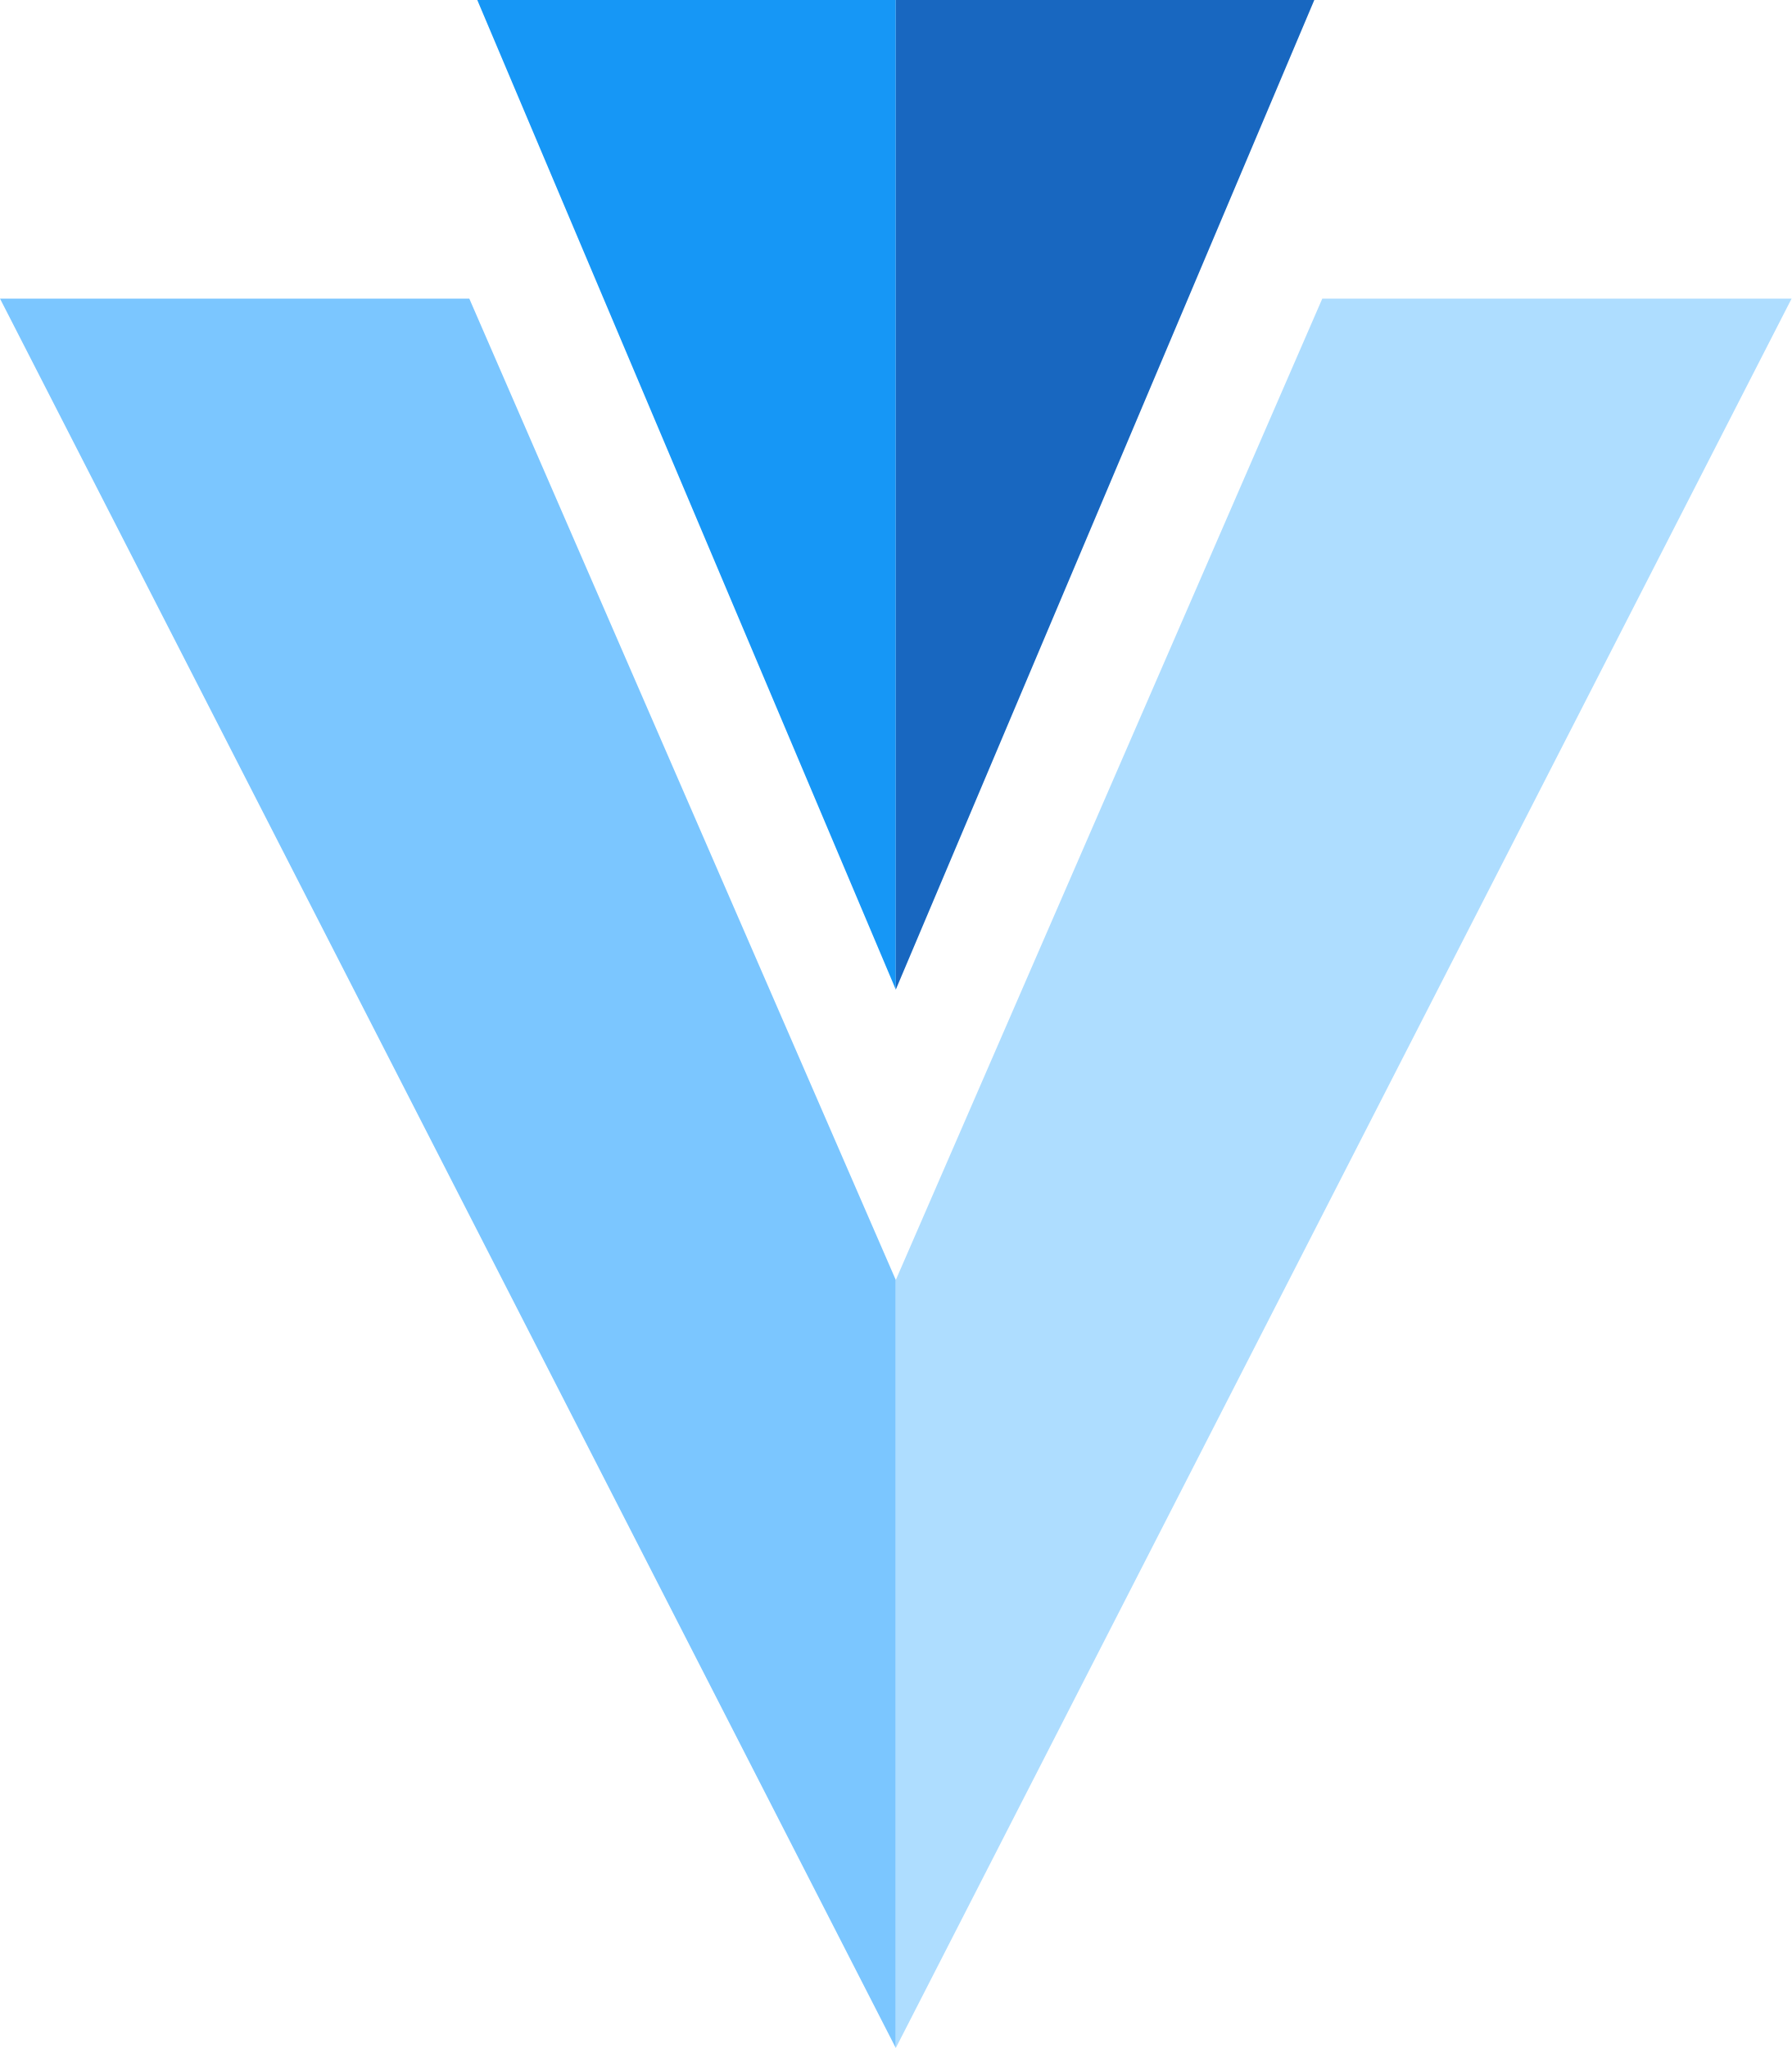
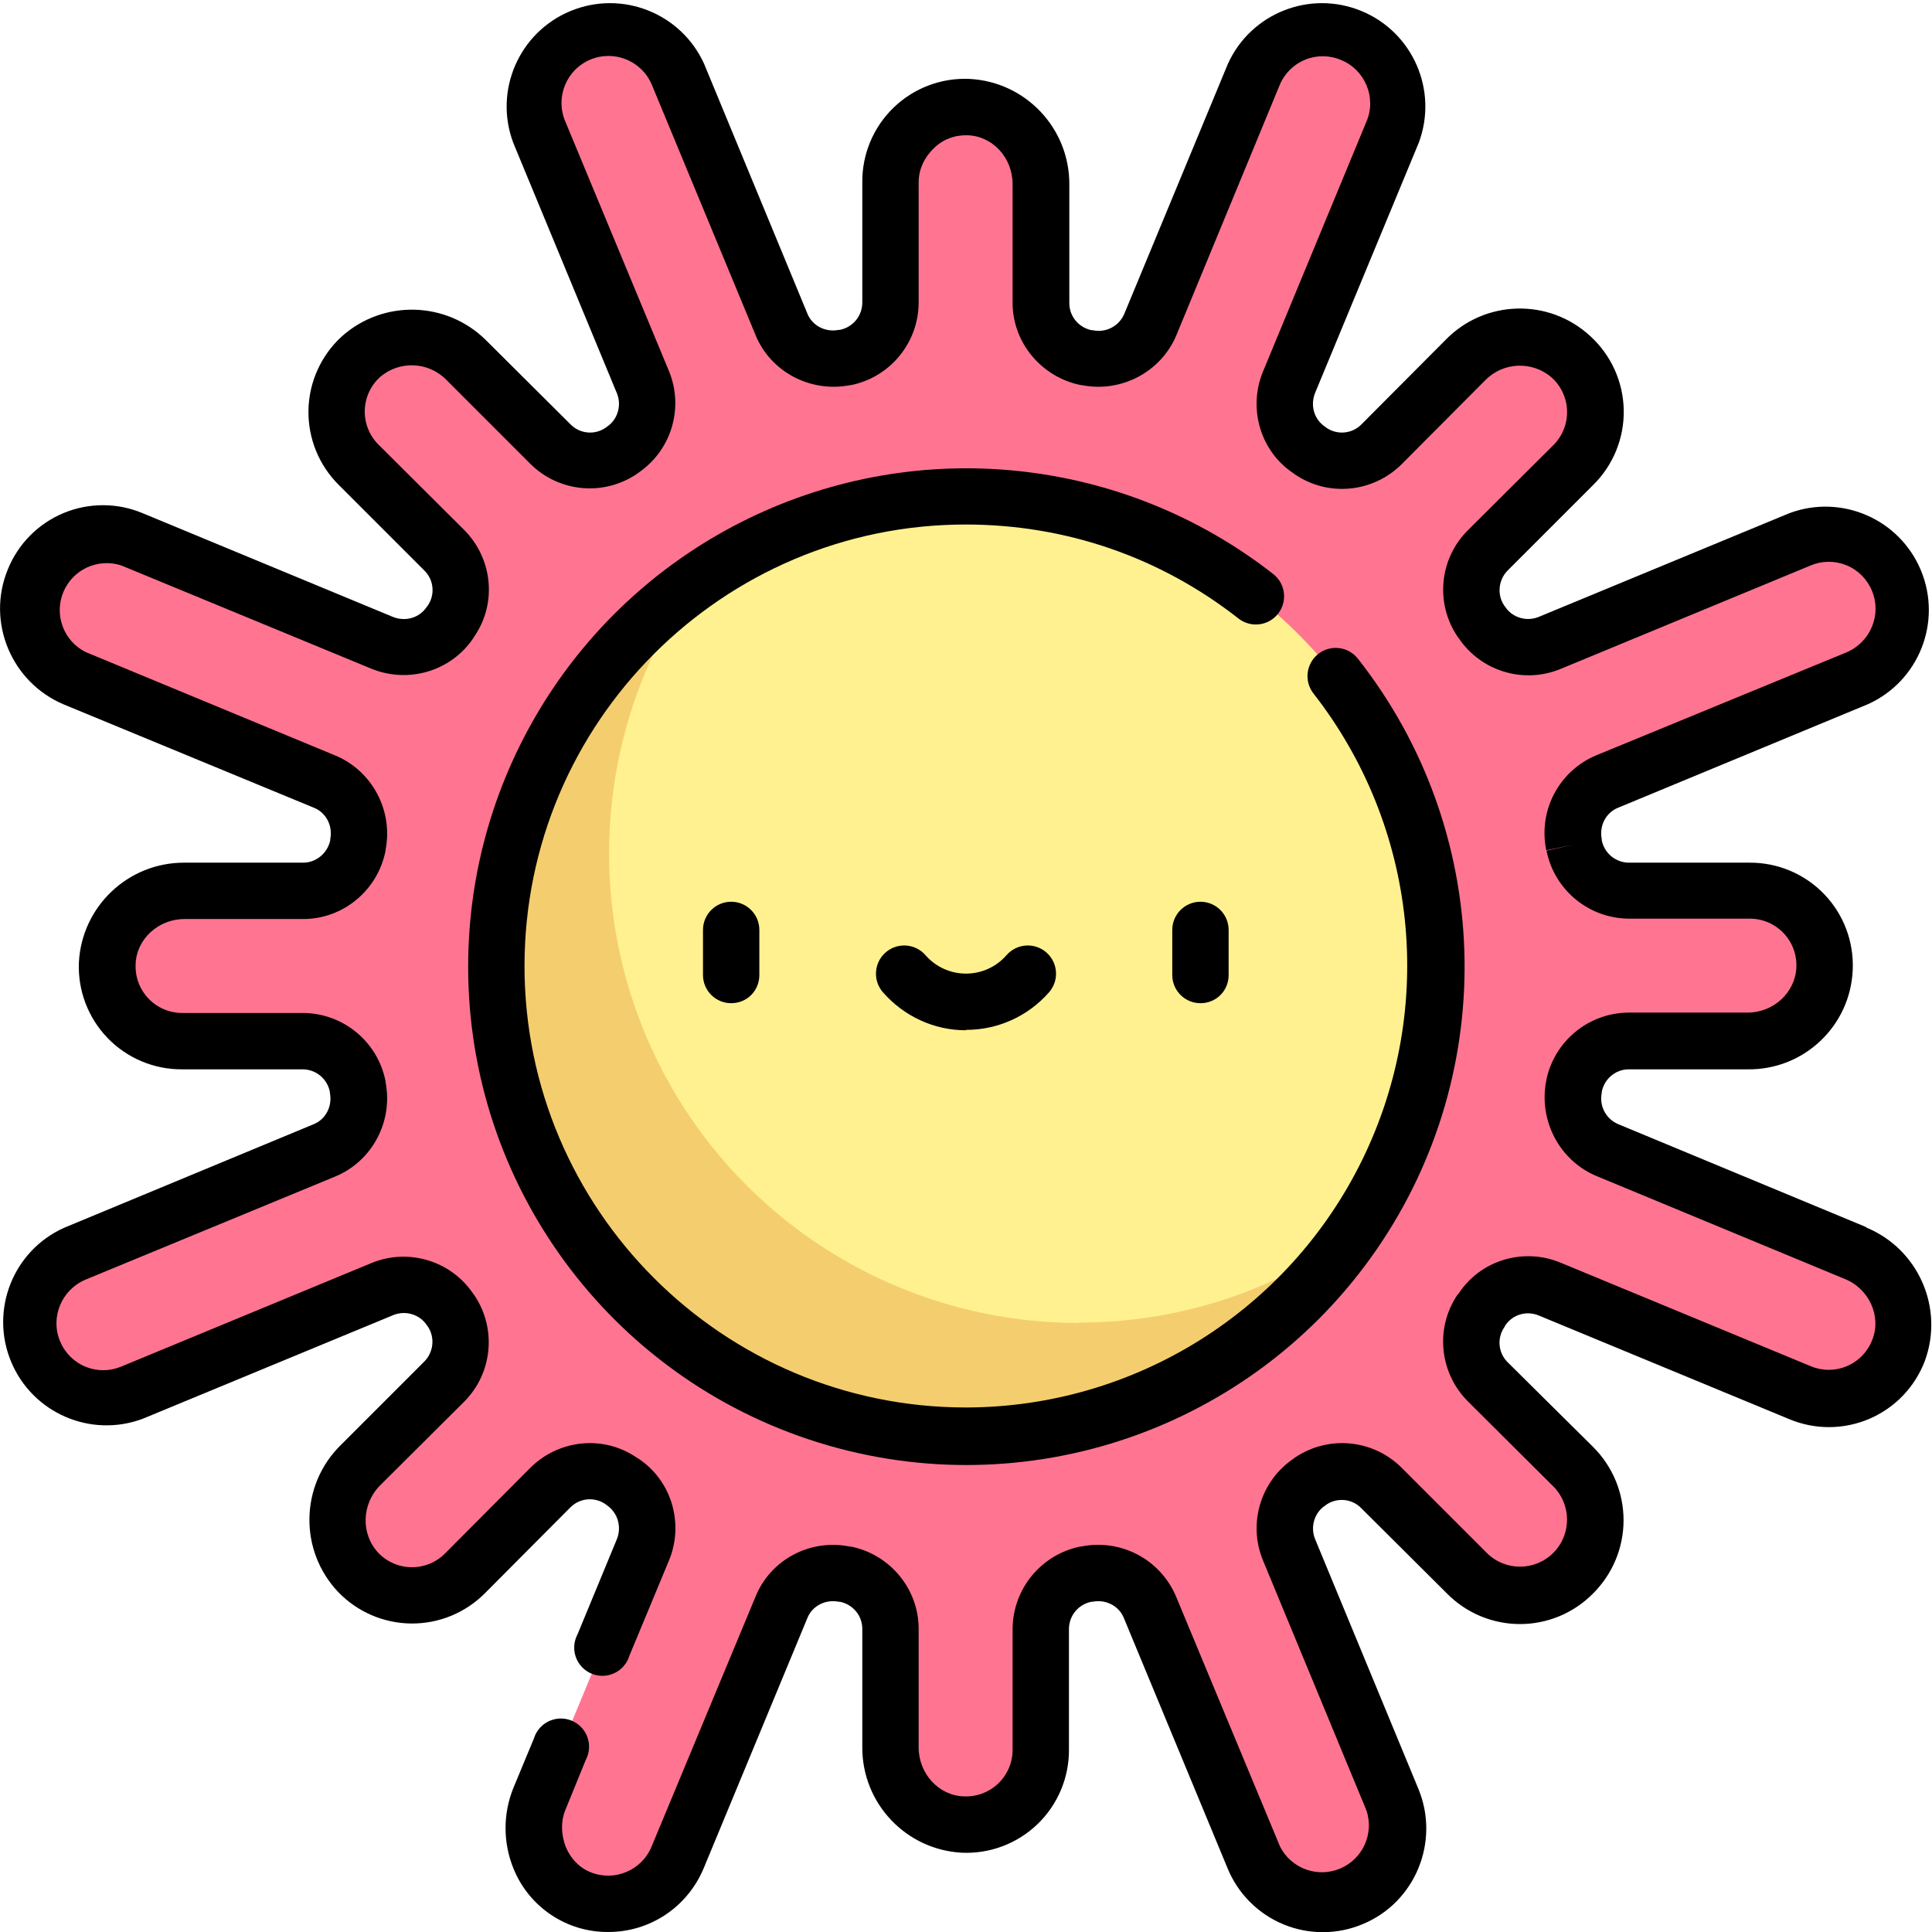
- <svg xmlns="http://www.w3.org/2000/svg" id="Layer_1" data-name="Layer 1" viewBox="0 0 87.5 100">
-   <defs>
-     <style>.cls-1{fill:#1697f6;}.cls-2{fill:#7bc6ff;}.cls-3{fill:#1867c0;}.cls-4{fill:#aeddff;}</style>
-   </defs>
-   <polyline class="cls-1" points="43.75 0 23.31 0 43.75 48.32" />
-   <polygon class="cls-2" points="43.75 62.5 43.75 100 0 14.58 22.92 14.58 43.75 62.5" />
-   <polyline class="cls-3" points="43.75 0 64.19 0 43.75 48.32" />
-   <polygon class="cls-4" points="64.58 14.58 87.5 14.58 43.75 100 43.75 62.5 64.58 14.58" />
+ <svg xmlns="http://www.w3.org/2000/svg" id="Layer_1" data-name="Layer 1" height="512" viewBox="0 0 514.2 514.2" width="512">
+   <path d="M493.9 333.5l-66.2-27.4a14.9 14.9 0 01-8.8-16.7v-.2c1.4-7 7.5-12.1 14.6-12.1h31.6a20 20 0 10.5-40h-32c-7.2 0-13.3-5-14.6-12v-.3c-1.5-7 2.2-14 8.7-16.7l66.6-27.6a20 20 0 10-15.3-37l-66.6 27.6a14.8 14.8 0 01-18.3-5.8c-4-6-3.2-13.8 1.8-18.8l22.8-22.7c8-8 7.8-21-.6-28.8-7.9-7.4-20.4-6.8-28 .9l-22.4 22.4c-5 5-12.9 5.7-18.8 1.8l-.4-.3c-5.9-4-8.1-11.5-5.4-18l27.6-66.6a20 20 0 10-37-15.3l-27.6 66.5a14.9 14.9 0 01-16.7 8.9h-.2c-7-1.4-12.1-7.5-12.1-14.6V49a20 20 0 10-40-.5v32c0 7.2-5 13.3-12 14.6h-.3c-7 1.5-14-2.2-16.7-8.8L180.5 20a20 20 0 00-37 15.3l27.6 66.6a14.8 14.8 0 01-5.8 18.3c-6 4-13.8 3.2-18.8-1.8l-22.4-22.4a20.3 20.3 0 00-28-.9 20 20 0 00-.6 28.8l22.8 22.7c5 5 5.7 12.9 1.8 18.8l-.3.4c-4 5.9-11.5 8.1-18 5.4l-66.6-27.6a20 20 0 10-15.3 37L86.4 208a14.9 14.9 0 018.9 16.7v.2c-1.4 7-7.5 12.1-14.6 12.1H49a20 20 0 10-.5 40h32c7.2 0 13.2 5 14.6 12v.3c1.5 7-2.2 14-8.8 16.7L20 333.7a20 20 0 1015.3 37l66.6-27.6a14.8 14.8 0 0118.3 5.8c4 6 3.2 13.8-1.9 18.8L96 390a20 20 0 1028 28.6l22.6-22.7c5-5 12.9-5.7 18.8-1.8l.4.3c5.9 4 8.1 11.4 5.4 18l-27.4 66.1a20.5 20.5 0 0010.8 26.7 20 20 0 0026-10.9l27.6-66.5a14.9 14.9 0 0116.7-8.9h.2c7 1.4 12 7.5 12 14.6v31.6c0 10.9 8.5 20.1 19.4 20.5a20 20 0 0020.7-20v-32c0-7.2 5-13.3 12-14.6h.3c7-1.5 14 2.2 16.7 8.8l27.6 66.5a20 20 0 1037-15.3L343 412.4a14.8 14.8 0 015.8-18.3c5.9-4 13.7-3.2 18.8 1.8l22.7 22.8a20 20 0 0028.3 0 20 20 0 000-28.3l-22.8-22.7c-5-5-5.7-12.9-1.8-18.8l.3-.4c4-5.9 11.4-8.1 18-5.4l66.6 27.6a20 20 0 0026.3-11.3c4-10.2-1.3-21.7-11.4-25.9z" fill="#ff7591" />
+   <circle cx="257.1" cy="257.1" fill="#fff18f" r="125" />
+   <path d="M287 352.1A125 125 0 01185 155 124.8 124.8 0 00257 382c42.3 0 79.6-20.9 102.2-52.9a124.4 124.4 0 01-72.1 22.9z" fill="#f4ce6e" />
+   <path d="M194.6 267a7.5 7.5 0 01-7.5-7.5v-12a7.5 7.5 0 0115 0v12c0 4.2-3.3 7.5-7.5 7.5zM319.5 267a7.5 7.5 0 01-7.5-7.5v-12a7.5 7.5 0 1115 0v12c0 4.2-3.3 7.5-7.5 7.5zM257 274.2c-8.4 0-16.4-3.7-22-10.1a7.5 7.5 0 0111.3-9.9 14.3 14.3 0 0021.6 0 7.5 7.5 0 0111.3 9.9 29.3 29.3 0 01-22.1 10z" />
+   <g>
+     <path d="M496.7 326.6l-66-27.4a7.4 7.4 0 01-4.4-8.3V290.6c.7-3.5 3.7-6 7.2-6h31.6a27.6 27.6 0 0028-26.5 27.3 27.3 0 00-27.5-28.5h-32a7.4 7.4 0 01-7.3-6v-.3c-.7-3.5 1.1-7 4.3-8.3l66.6-27.6a27.5 27.5 0 00-21-50.8l-66.7 27.6c-3.2 1.3-7 .2-8.9-2.7l-.3-.4c-1.9-2.9-1.5-6.8 1-9.3l22.7-22.7a27.3 27.3 0 00-.7-39.6 27.6 27.6 0 00-38.6 1L362.3 113a7.3 7.3 0 01-9.2.9l-.4-.3c-3-2-4-5.7-2.7-9L377.6 38a27.5 27.5 0 00-50.8-21l-27.6 66.6a7.4 7.4 0 01-8.3 4.3h-.3c-3.5-.7-6-3.7-6-7.2V49A28 28 0 00258 21a27.3 27.3 0 00-28.5 27.5v32c0 3.6-2.5 6.6-6 7.3h-.3c-3.5.7-7-1.1-8.3-4.3L187.4 17a27.5 27.5 0 00-50.8 21l27.6 66.7c1.3 3.2.2 7-2.7 8.9l-.4.3a7.3 7.3 0 01-9.3-1l-22.4-22.3a28 28 0 00-38.5-1 27.3 27.3 0 00-.7 39.5l22.7 22.7a7.3 7.3 0 011 9.3l-.3.4c-2 3-5.7 4-9 2.7L38 136.6a27.3 27.3 0 00-35.9 14.9c-5.8 14 .9 30.1 14.9 36L83.6 215c3.2 1.3 5 4.8 4.3 8.3v.3c-.7 3.5-3.8 6-7.2 6H49a28 28 0 00-28 26.5 27.3 27.3 0 0027.5 28.5h32c3.6 0 6.6 2.5 7.3 6v.3c.7 3.5-1.1 7-4.3 8.3L17 326.8a27.5 27.5 0 0021 50.8l66.7-27.6c3.2-1.3 7-.2 8.9 2.7l.3.4c1.9 2.9 1.5 6.8-1 9.3l-22.3 22.3a27.9 27.9 0 00-.6 39 27.3 27.3 0 0039.1.3l22.7-22.8a7.3 7.3 0 019.3-.9l.4.3c2.9 2 4 5.7 2.7 9L153.7 435a7.5 7.5 0 1013.8 5.7l10.6-25.5c4-9.8.6-21.2-8.2-27l-.5-.3c-8.8-6-20.6-4.8-28.2 2.7l-22.7 22.8a12.4 12.4 0 01-17.8-.1c-4.7-5-4.5-13 .5-18l22.4-22.3a22.4 22.4 0 002.7-28.2l-.3-.4a22.4 22.4 0 00-27-8.3l-66.7 27.6A12.4 12.4 0 0116 357c-2.7-6.4.4-13.7 6.7-16.4l66.6-27.5c9.8-4.1 15.4-14.7 13.3-25.2v-.2a22.5 22.5 0 00-22-18.1h-32a12.4 12.4 0 01-12.5-13c.2-6.6 6-12 13-12h31.6c10.6 0 19.8-7.6 21.9-18.1v-.2c2.1-10.5-3.5-21.1-13.3-25.2l-66.6-27.6a12.5 12.5 0 019.6-23L98.9 178c9.9 4 21.2.6 27.1-8.2l.3-.5c6-8.8 4.8-20.6-2.7-28.2l-22.8-22.7a12.4 12.4 0 01.3-18 12.9 12.9 0 0117.7.7l22.4 22.4a22.4 22.4 0 0028.2 2.7l.4-.3a22.4 22.4 0 008.3-27l-27.7-66.7a12.5 12.5 0 0123.1-9.6l27.6 66.6c4 9.8 14.7 15.4 25.2 13.3h.2a22.5 22.5 0 0018-22v-32c0-3.4 1.5-6.6 4-9 2.4-2.4 5.6-3.6 9-3.5 6.7.2 12 6 12 13v31.6c0 10.6 7.7 19.8 18.2 21.9h.2c10.5 2.1 21.1-3.5 25.2-13.3l27.5-66.6A12.4 12.4 0 01357 16c6.3 2.6 9.4 10 6.7 16.3L336.1 99c-4 9.8-.6 21.2 8.2 27l.4.3c8.9 6 20.7 4.8 28.3-2.7l22.3-22.4a12.9 12.9 0 0117.7-.7 12.4 12.4 0 01.4 18l-22.8 22.7a22.3 22.3 0 00-2.7 28.2l.3.4a22.4 22.4 0 0027 8.3l66.7-27.6a12.4 12.4 0 0116.3 6.7c2.7 6.4-.4 13.7-6.7 16.4L424.9 201a22.4 22.4 0 00-13.4 25.1v.2l7.4-1.5-7.3 1.6a22.5 22.5 0 0022 18.1h32a12.4 12.4 0 0112.5 13c-.3 6.6-6 12-13 12h-31.6a22.5 22.5 0 00-22 18.2v.1c-2 10.5 3.6 21.1 13.4 25.2l66.1 27.4c6.5 2.6 9.8 10 7.3 16.2a12.4 12.4 0 01-16.4 7l-66.7-27.6c-9.8-4-21.2-.6-27 8.3l-.3.3c-6 8.9-4.8 20.7 2.7 28.3l22.8 22.7a12.5 12.5 0 01-17.7 17.7L373 390.6a22.4 22.4 0 00-28.3-2.7l-.4.3a22.4 22.4 0 00-8.2 27l27.6 66.7a12.5 12.5 0 01-23 9.6L313 424.9a22.5 22.5 0 00-25.2-13.3h-.2a22.5 22.5 0 00-18.1 22v32a12.4 12.4 0 01-13 12.5c-6.6-.2-12-6-12-13v-31.6c0-10.6-7.6-19.8-18.1-21.9h-.3c-10.5-2.1-21 3.5-25 13.3l-27.7 66.6a12.5 12.5 0 01-16.2 6.8c-3-1.2-5.3-3.6-6.6-6.7-1.3-3.3-1.4-7 0-10.2l5.3-13a7.5 7.5 0 10-13.8-5.7l-5.4 13a28.5 28.5 0 000 21.7 27 27 0 0025.2 16.8c11.2 0 21.1-6.7 25.4-17l27.6-66.6c1.3-3.2 4.8-5 8.3-4.3h.3c3.5.7 6 3.7 6 7.2v31.6a28 28 0 0026.5 28 27.3 27.3 0 0028.5-27.5v-32c0-3.6 2.5-6.6 6-7.3h.3c3.5-.7 7 1.1 8.3 4.3l27.6 66.6a27.4 27.4 0 0036 14.9c14-5.8 20.6-22 14.8-36L350 409.6c-1.3-3.2-.2-7 2.7-8.9l.4-.3c2.9-1.9 6.8-1.5 9.2 1l22.8 22.7a27.3 27.3 0 0038.9 0 27.5 27.5 0 000-39l-22.8-22.6a7.3 7.3 0 01-.8-9.3l.2-.4c2-3 5.7-4 8.9-2.7l66.7 27.6a27.3 27.3 0 0036.1-15.5 28 28 0 00-15.6-35.5z" />
+     <path d="M257 139.6c26.7 0 51.8 8.7 72.6 25a7.5 7.5 0 109.3-11.8 132.6 132.6 0 00-214.3 104.3 132.6 132.6 0 10236.8-81.8 7.5 7.5 0 00-11.8 9.3 117.6 117.6 0 01-92.5 190c-64.8 0-117.5-52.7-117.5-117.5S192.3 139.6 257 139.6z" />
+   </g>
</svg>
